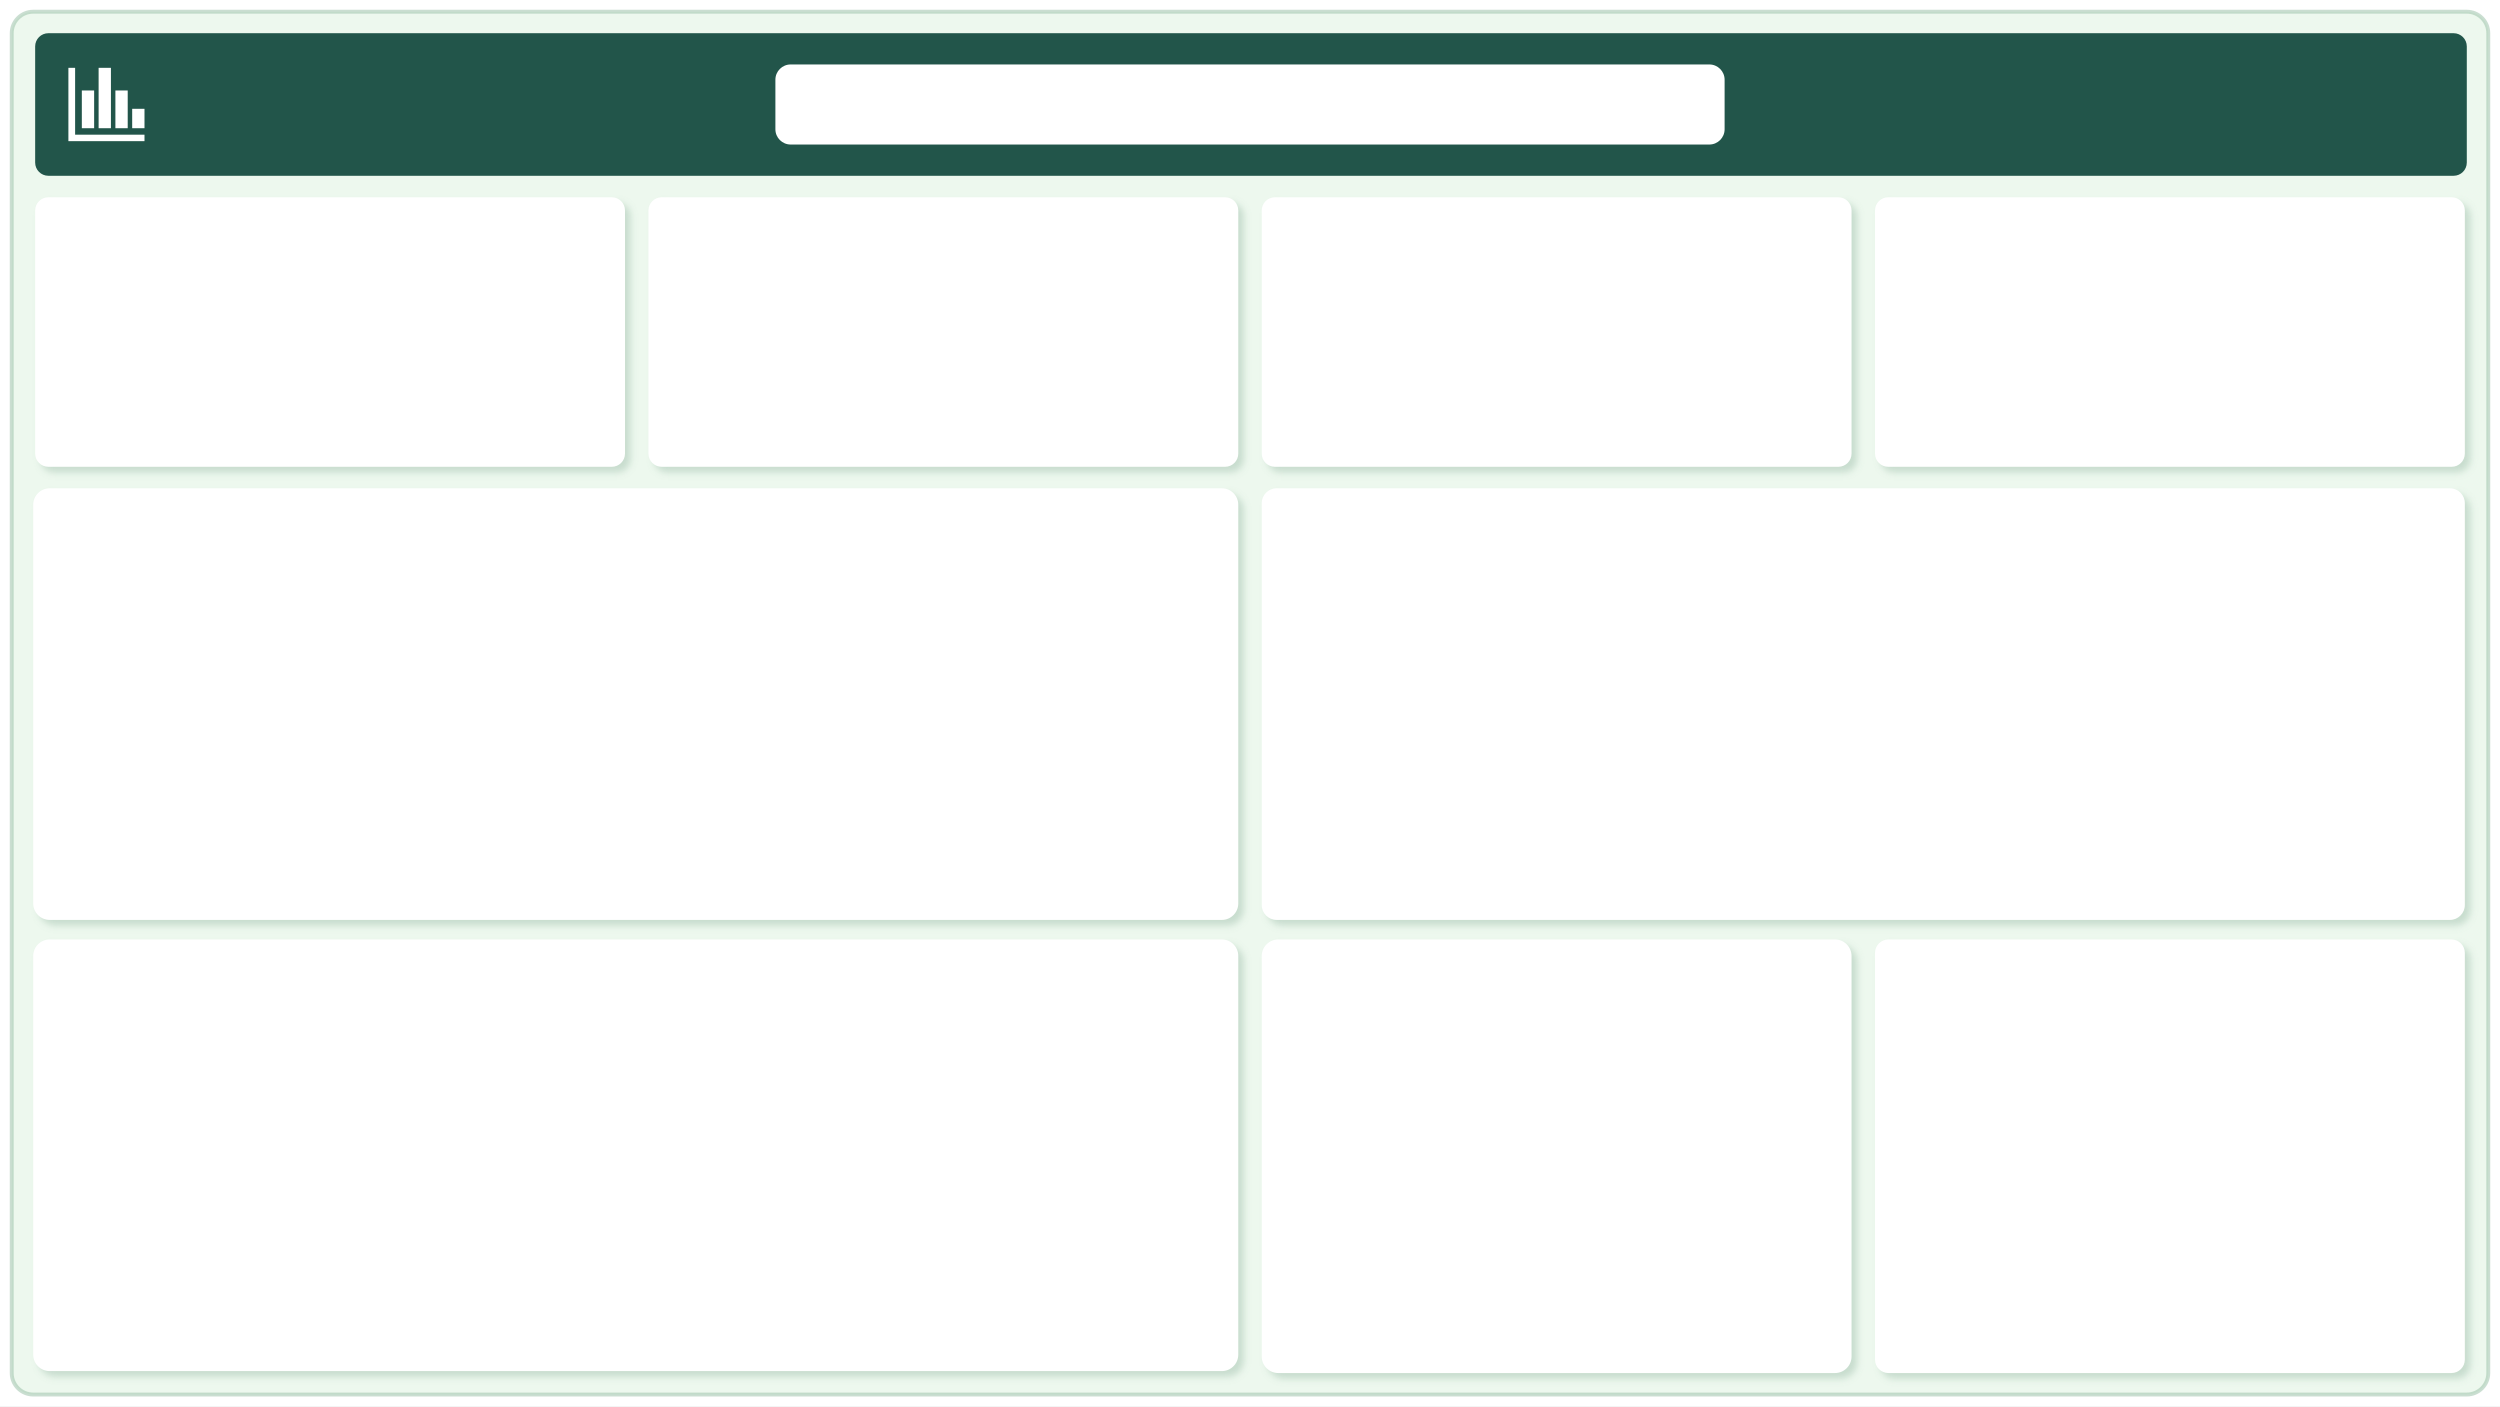
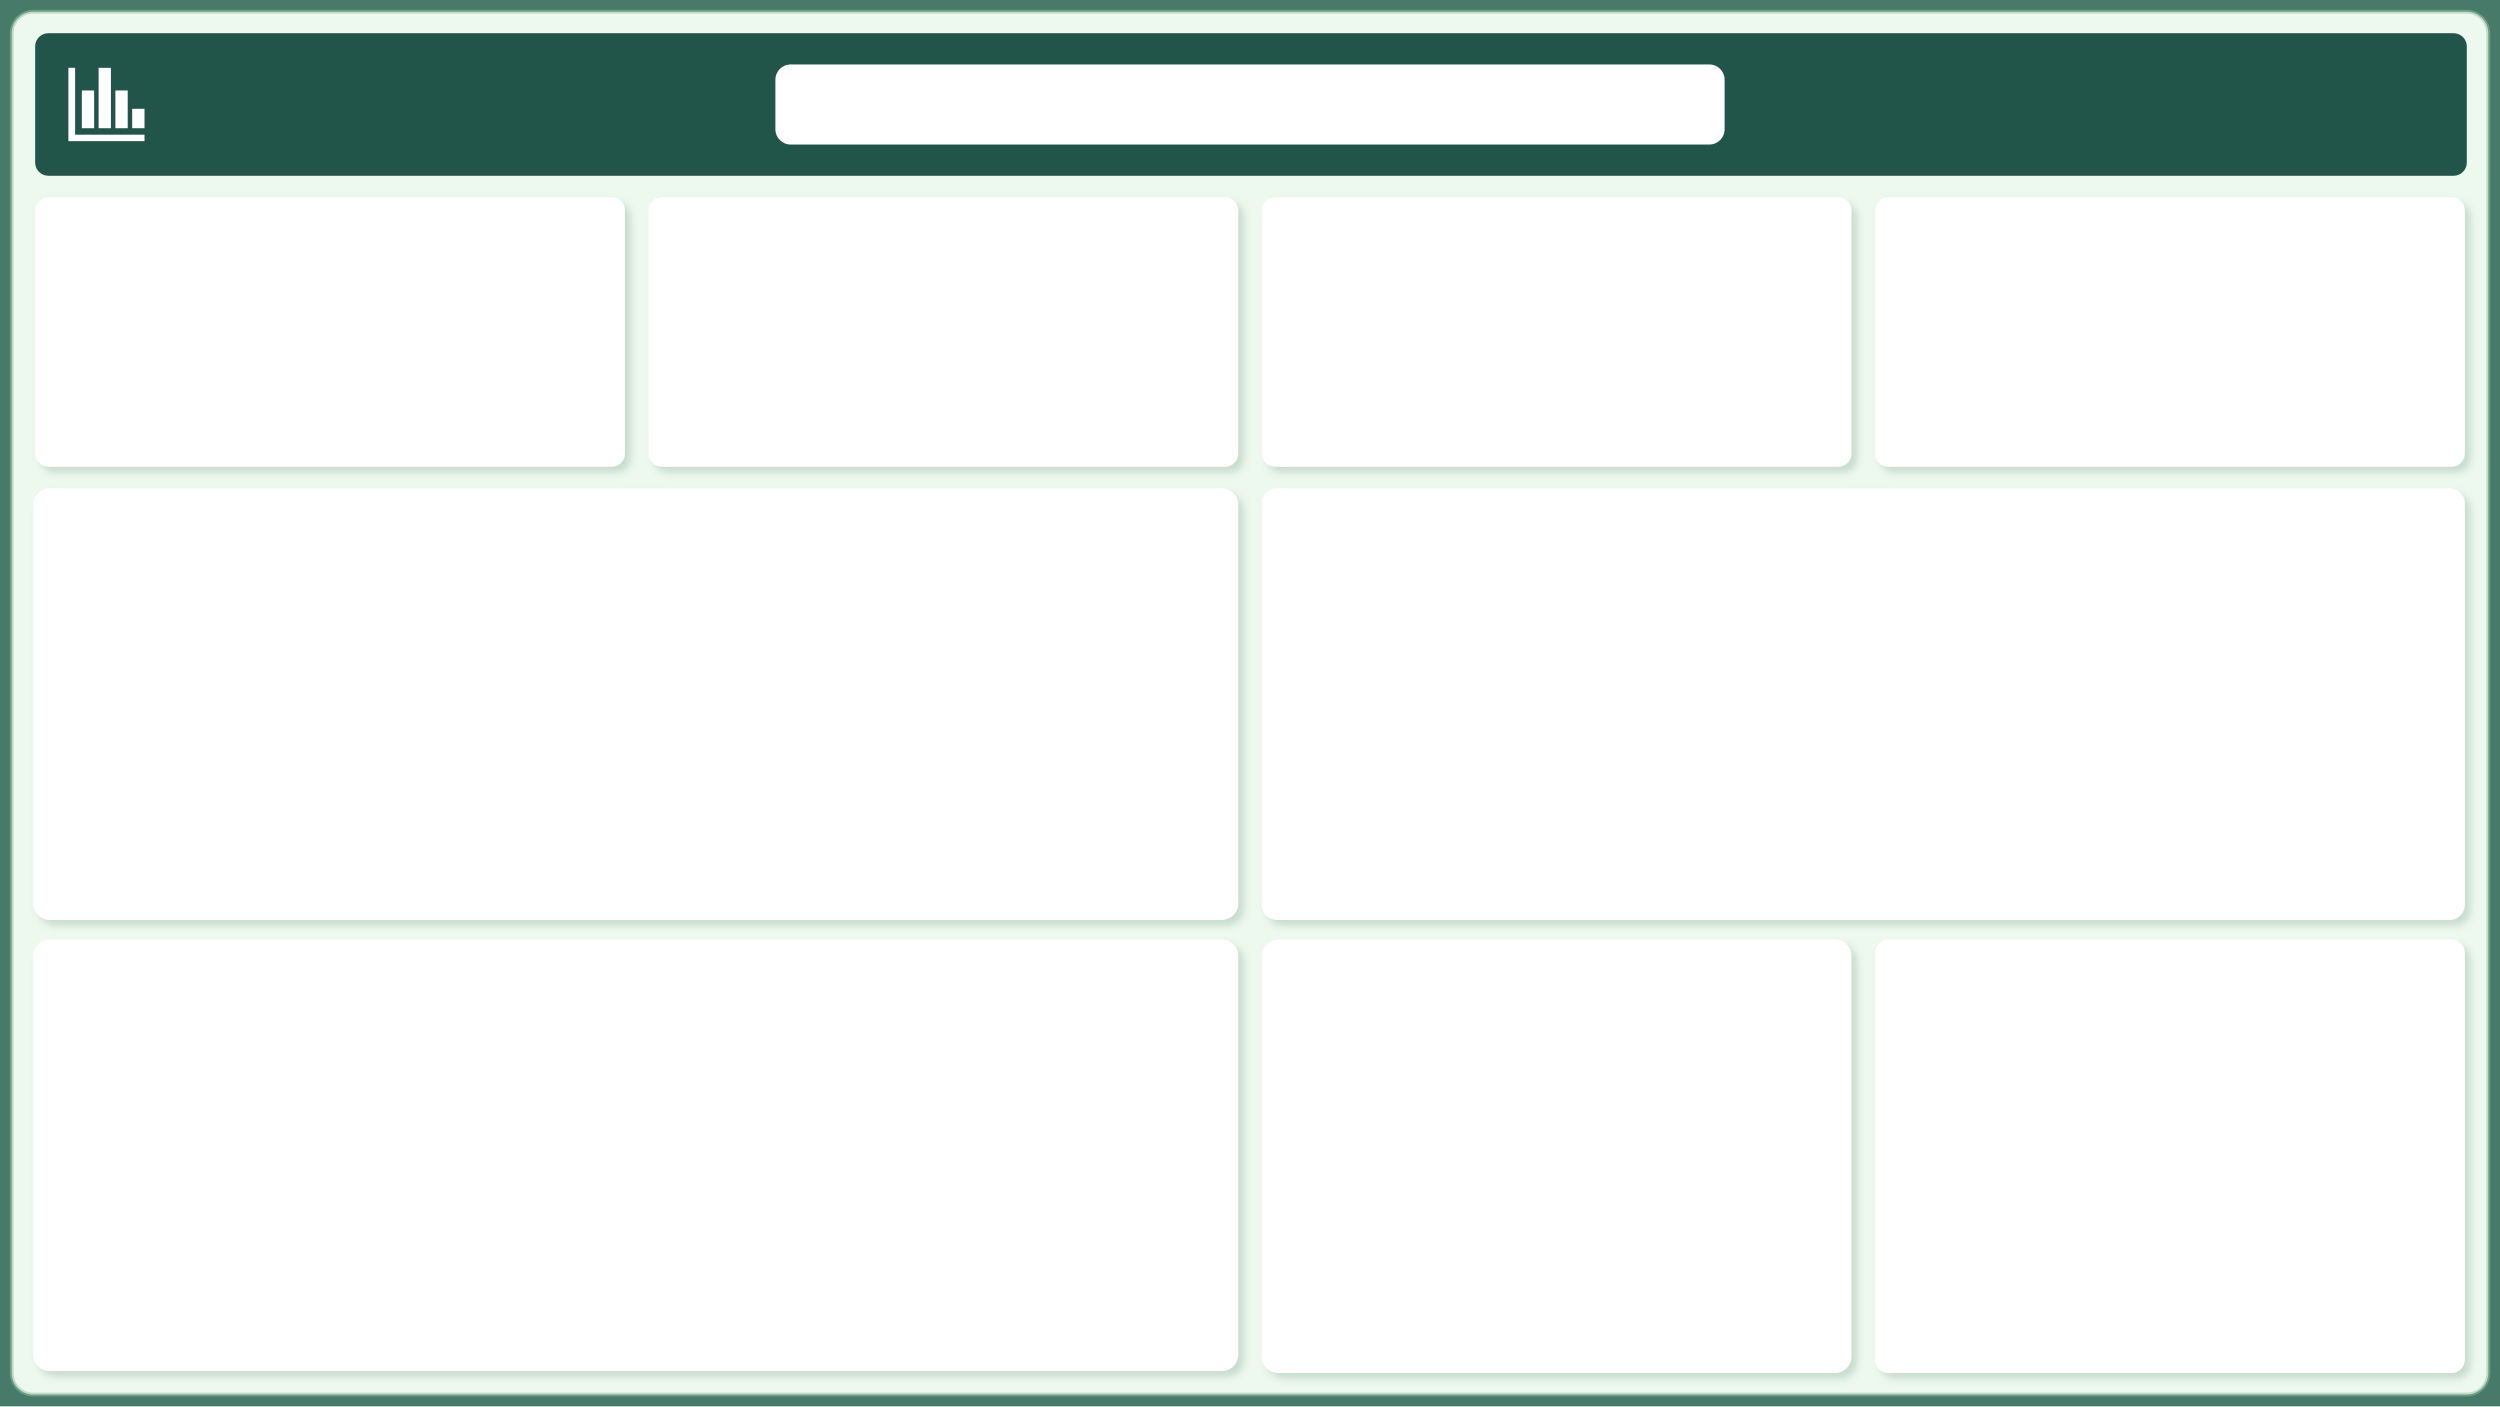
<svg xmlns="http://www.w3.org/2000/svg" width="1280" height="720" overflow="hidden">
  <defs>
    <filter id="fx0" x="-10%" y="-10%" width="120%" height="120%" filterUnits="userSpaceOnUse" primitiveUnits="userSpaceOnUse">
      <feComponentTransfer color-interpolation-filters="sRGB">
        <feFuncR type="discrete" tableValues="0.561 0.561" />
        <feFuncG type="discrete" tableValues="0.71 0.71" />
        <feFuncB type="discrete" tableValues="0.616 0.616" />
        <feFuncA type="linear" slope="0.4" intercept="0" />
      </feComponentTransfer>
      <feGaussianBlur stdDeviation="1.778 1.778" />
    </filter>
    <filter id="fx1" x="-10%" y="-10%" width="120%" height="120%" filterUnits="userSpaceOnUse" primitiveUnits="userSpaceOnUse">
      <feComponentTransfer color-interpolation-filters="sRGB">
        <feFuncR type="discrete" tableValues="0.561 0.561" />
        <feFuncG type="discrete" tableValues="0.71 0.71" />
        <feFuncB type="discrete" tableValues="0.616 0.616" />
        <feFuncA type="linear" slope="0.4" intercept="0" />
      </feComponentTransfer>
      <feGaussianBlur stdDeviation="1.778 1.778" />
    </filter>
    <filter id="fx2" x="-10%" y="-10%" width="120%" height="120%" filterUnits="userSpaceOnUse" primitiveUnits="userSpaceOnUse">
      <feComponentTransfer color-interpolation-filters="sRGB">
        <feFuncR type="discrete" tableValues="0.561 0.561" />
        <feFuncG type="discrete" tableValues="0.71 0.71" />
        <feFuncB type="discrete" tableValues="0.616 0.616" />
        <feFuncA type="linear" slope="0.4" intercept="0" />
      </feComponentTransfer>
      <feGaussianBlur stdDeviation="1.778 1.778" />
    </filter>
    <filter id="fx3" x="-10%" y="-10%" width="120%" height="120%" filterUnits="userSpaceOnUse" primitiveUnits="userSpaceOnUse">
      <feComponentTransfer color-interpolation-filters="sRGB">
        <feFuncR type="discrete" tableValues="0.561 0.561" />
        <feFuncG type="discrete" tableValues="0.71 0.71" />
        <feFuncB type="discrete" tableValues="0.616 0.616" />
        <feFuncA type="linear" slope="0.4" intercept="0" />
      </feComponentTransfer>
      <feGaussianBlur stdDeviation="1.778 1.778" />
    </filter>
    <filter id="fx4" x="-10%" y="-10%" width="120%" height="120%" filterUnits="userSpaceOnUse" primitiveUnits="userSpaceOnUse">
      <feComponentTransfer color-interpolation-filters="sRGB">
        <feFuncR type="discrete" tableValues="0.561 0.561" />
        <feFuncG type="discrete" tableValues="0.71 0.71" />
        <feFuncB type="discrete" tableValues="0.616 0.616" />
        <feFuncA type="linear" slope="0.4" intercept="0" />
      </feComponentTransfer>
      <feGaussianBlur stdDeviation="1.778 1.778" />
    </filter>
    <filter id="fx5" x="-10%" y="-10%" width="120%" height="120%" filterUnits="userSpaceOnUse" primitiveUnits="userSpaceOnUse">
      <feComponentTransfer color-interpolation-filters="sRGB">
        <feFuncR type="discrete" tableValues="0.561 0.561" />
        <feFuncG type="discrete" tableValues="0.71 0.71" />
        <feFuncB type="discrete" tableValues="0.616 0.616" />
        <feFuncA type="linear" slope="0.4" intercept="0" />
      </feComponentTransfer>
      <feGaussianBlur stdDeviation="1.778 1.778" />
    </filter>
    <filter id="fx6" x="-10%" y="-10%" width="120%" height="120%" filterUnits="userSpaceOnUse" primitiveUnits="userSpaceOnUse">
      <feComponentTransfer color-interpolation-filters="sRGB">
        <feFuncR type="discrete" tableValues="0.561 0.561" />
        <feFuncG type="discrete" tableValues="0.71 0.71" />
        <feFuncB type="discrete" tableValues="0.616 0.616" />
        <feFuncA type="linear" slope="0.4" intercept="0" />
      </feComponentTransfer>
      <feGaussianBlur stdDeviation="1.778 1.778" />
    </filter>
    <filter id="fx7" x="-10%" y="-10%" width="120%" height="120%" filterUnits="userSpaceOnUse" primitiveUnits="userSpaceOnUse">
      <feComponentTransfer color-interpolation-filters="sRGB">
        <feFuncR type="discrete" tableValues="0.561 0.561" />
        <feFuncG type="discrete" tableValues="0.71 0.71" />
        <feFuncB type="discrete" tableValues="0.616 0.616" />
        <feFuncA type="linear" slope="0.4" intercept="0" />
      </feComponentTransfer>
      <feGaussianBlur stdDeviation="1.778 1.778" />
    </filter>
    <filter id="fx8" x="-10%" y="-10%" width="120%" height="120%" filterUnits="userSpaceOnUse" primitiveUnits="userSpaceOnUse">
      <feComponentTransfer color-interpolation-filters="sRGB">
        <feFuncR type="discrete" tableValues="0.561 0.561" />
        <feFuncG type="discrete" tableValues="0.71 0.71" />
        <feFuncB type="discrete" tableValues="0.616 0.616" />
        <feFuncA type="linear" slope="0.4" intercept="0" />
      </feComponentTransfer>
      <feGaussianBlur stdDeviation="1.778 1.778" />
    </filter>
  </defs>
  <g>
-     <rect x="0" y="0" width="1280" height="720" fill="#FFFFFF" />
+     <rect x="0" y="0" width="1280" height="720" fill="#477A69" />
    <path d="M6 16.995C6 10.923 10.923 6 16.995 6L1263 6C1269.08 6 1274 10.923 1274 16.995L1274 703.005C1274 709.077 1269.08 714 1263 714L16.995 714C10.923 714 6 709.077 6 703.005Z" stroke="#95BDA3" stroke-width="2" stroke-miterlimit="8" stroke-opacity="0.502" fill="#EDF8EE" fill-rule="evenodd" />
    <path d="M18 23.76C18 20.027 21.027 17 24.76 17L1256.24 17C1259.97 17 1263 20.027 1263 23.76L1263 83.24C1263 86.973 1259.97 90 1256.24 90L24.76 90C21.027 90 18 86.973 18 83.24Z" fill="#22554A" fill-rule="evenodd" />
    <g filter="url(#fx0)" transform="translate(14 97)">
      <g>
        <path d="M6.828 13.593C6.828 9.857 9.857 6.828 13.593 6.828L302.064 6.828C305.8 6.828 308.828 9.857 308.828 13.593L308.828 138.064C308.828 141.8 305.8 144.828 302.064 144.828L13.593 144.828C9.857 144.828 6.828 141.8 6.828 138.064Z" fill="#FFFFFF" fill-rule="evenodd" />
      </g>
    </g>
    <path d="M18 107.765C18 104.029 21.029 101 24.765 101L313.235 101C316.971 101 320 104.029 320 107.765L320 232.235C320 235.971 316.971 239 313.235 239L24.765 239C21.029 239 18 235.971 18 232.235Z" fill="#FFFFFF" fill-rule="evenodd" />
    <g filter="url(#fx1)" transform="translate(956 97)">
      <g>
        <path d="M6.828 13.593C6.828 9.857 9.857 6.828 13.593 6.828L302.064 6.828C305.8 6.828 308.828 9.857 308.828 13.593L308.828 138.064C308.828 141.8 305.8 144.828 302.064 144.828L13.593 144.828C9.857 144.828 6.828 141.8 6.828 138.064Z" fill="#FFFFFF" fill-rule="evenodd" />
      </g>
    </g>
    <path d="M960 107.765C960 104.029 963.029 101 966.765 101L1255.24 101C1258.97 101 1262 104.029 1262 107.765L1262 232.235C1262 235.971 1258.97 239 1255.24 239L966.765 239C963.029 239 960 235.971 960 232.235Z" fill="#FFFFFF" fill-rule="evenodd" />
    <g filter="url(#fx2)" transform="translate(328 97)">
      <g>
        <path d="M6.828 13.593C6.828 9.857 9.857 6.828 13.593 6.828L302.064 6.828C305.8 6.828 308.828 9.857 308.828 13.593L308.828 138.064C308.828 141.8 305.8 144.828 302.064 144.828L13.593 144.828C9.857 144.828 6.828 141.8 6.828 138.064Z" fill="#FFFFFF" fill-rule="evenodd" />
      </g>
    </g>
    <path d="M332 107.765C332 104.029 335.029 101 338.765 101L627.235 101C630.971 101 634 104.029 634 107.765L634 232.235C634 235.971 630.971 239 627.235 239L338.765 239C335.029 239 332 235.971 332 232.235Z" fill="#FFFFFF" fill-rule="evenodd" />
    <g filter="url(#fx3)" transform="translate(642 97)">
      <g>
        <path d="M6.828 13.593C6.828 9.857 9.857 6.828 13.593 6.828L302.064 6.828C305.8 6.828 308.828 9.857 308.828 13.593L308.828 138.064C308.828 141.8 305.8 144.828 302.064 144.828L13.593 144.828C9.857 144.828 6.828 141.8 6.828 138.064Z" fill="#FFFFFF" fill-rule="evenodd" />
      </g>
    </g>
    <path d="M646 107.765C646 104.029 649.029 101 652.765 101L941.235 101C944.971 101 948 104.029 948 107.765L948 232.235C948 235.971 944.971 239 941.235 239L652.765 239C649.029 239 646 235.971 646 232.235Z" fill="#FFFFFF" fill-rule="evenodd" />
    <path d="M397 40.822C397 36.502 400.502 33 404.822 33L875.178 33C879.498 33 883 36.502 883 40.822L883 66.178C883 70.498 879.498 74 875.178 74L404.822 74C400.502 74 397 70.498 397 66.178Z" fill="#FFFFFF" fill-rule="evenodd" />
    <g filter="url(#fx4)" transform="translate(642 246)">
      <g>
        <path d="M6.828 14.464C6.828 10.247 10.247 6.828 14.464 6.828L615.193 6.828C619.41 6.828 622.828 10.247 622.828 14.464L622.828 220.193C622.828 224.41 619.41 227.828 615.193 227.828L14.464 227.828C10.247 227.828 6.828 224.41 6.828 220.193Z" fill="#FFFFFF" fill-rule="evenodd" />
      </g>
    </g>
    <path d="M646 257.635C646 253.418 649.418 250 653.635 250L1254.36 250C1258.58 250 1262 253.418 1262 257.635L1262 463.365C1262 467.582 1258.58 471 1254.36 471L653.635 471C649.418 471 646 467.582 646 463.365Z" fill="#FFFFFF" fill-rule="evenodd" />
    <g>
      <g>
        <g>
          <path d="M11.042 7.729 7.729 7.729 7.729 45.271 45.271 45.271 45.271 41.958 11.042 41.958Z" fill="#FFFFFF" transform="matrix(1.03774 0 0 1 27 27)" />
          <path d="M14.354 19.323 20.427 19.323 20.427 38.646 14.354 38.646Z" fill="#FFFFFF" transform="matrix(1.03774 0 0 1 27 27)" />
          <path d="M22.635 7.729 28.708 7.729 28.708 38.646 22.635 38.646Z" fill="#FFFFFF" transform="matrix(1.03774 0 0 1 27 27)" />
          <path d="M30.917 19.323 36.99 19.323 36.99 38.646 30.917 38.646Z" fill="#FFFFFF" transform="matrix(1.03774 0 0 1 27 27)" />
          <path d="M39.198 28.708 45.271 28.708 45.271 38.646 39.198 38.646Z" fill="#FFFFFF" transform="matrix(1.03774 0 0 1 27 27)" />
        </g>
      </g>
    </g>
    <g filter="url(#fx5)" transform="translate(13 246)">
      <g>
        <path d="M6.828 15.264C6.828 10.605 10.605 6.828 15.264 6.828L615.393 6.828C620.052 6.828 623.828 10.605 623.828 15.264L623.828 219.393C623.828 224.052 620.052 227.828 615.393 227.828L15.264 227.828C10.605 227.828 6.828 224.052 6.828 219.393Z" fill="#FFFFFF" fill-rule="evenodd" />
      </g>
    </g>
    <path d="M17 258.436C17 253.777 20.777 250 25.436 250L625.564 250C630.223 250 634 253.777 634 258.436L634 462.564C634 467.223 630.223 471 625.564 471L25.436 471C20.777 471 17 467.223 17 462.564Z" fill="#FFFFFF" fill-rule="evenodd" />
    <g filter="url(#fx6)" transform="translate(642 477)">
      <g>
        <path d="M6.828 15.311C6.828 10.626 10.626 6.828 15.311 6.828L300.346 6.828C305.031 6.828 308.828 10.626 308.828 15.311L308.828 220.346C308.828 225.031 305.031 228.828 300.346 228.828L15.311 228.828C10.626 228.828 6.828 225.031 6.828 220.346Z" fill="#FFFFFF" fill-rule="evenodd" />
      </g>
    </g>
    <path d="M646 489.483C646 484.798 649.798 481 654.483 481L939.517 481C944.202 481 948 484.798 948 489.483L948 694.517C948 699.202 944.202 703 939.517 703L654.483 703C649.798 703 646 699.202 646 694.517Z" fill="#FFFFFF" fill-rule="evenodd" />
    <g filter="url(#fx7)" transform="translate(956 477)">
      <g>
        <path d="M6.828 13.706C6.828 9.908 9.908 6.828 13.706 6.828L301.951 6.828C305.749 6.828 308.828 9.908 308.828 13.706L308.828 221.951C308.828 225.749 305.749 228.828 301.951 228.828L13.706 228.828C9.908 228.828 6.828 225.749 6.828 221.951Z" fill="#FFFFFF" fill-rule="evenodd" />
      </g>
    </g>
    <path d="M960 487.878C960 484.079 963.079 481 966.878 481L1255.12 481C1258.92 481 1262 484.079 1262 487.878L1262 696.122C1262 699.921 1258.92 703 1255.12 703L966.878 703C963.079 703 960 699.921 960 696.122Z" fill="#FFFFFF" fill-rule="evenodd" />
    <g filter="url(#fx8)" transform="translate(13 477)">
      <g>
        <path d="M6.828 15.264C6.828 10.605 10.605 6.828 15.264 6.828L615.393 6.828C620.052 6.828 623.828 10.605 623.828 15.264L623.828 219.393C623.828 224.052 620.052 227.828 615.393 227.828L15.264 227.828C10.605 227.828 6.828 224.052 6.828 219.393Z" fill="#FFFFFF" fill-rule="evenodd" />
      </g>
    </g>
    <path d="M17 489.436C17 484.777 20.777 481 25.436 481L625.564 481C630.223 481 634 484.777 634 489.436L634 693.564C634 698.223 630.223 702 625.564 702L25.436 702C20.777 702 17 698.223 17 693.564Z" fill="#FFFFFF" fill-rule="evenodd" />
  </g>
</svg>
